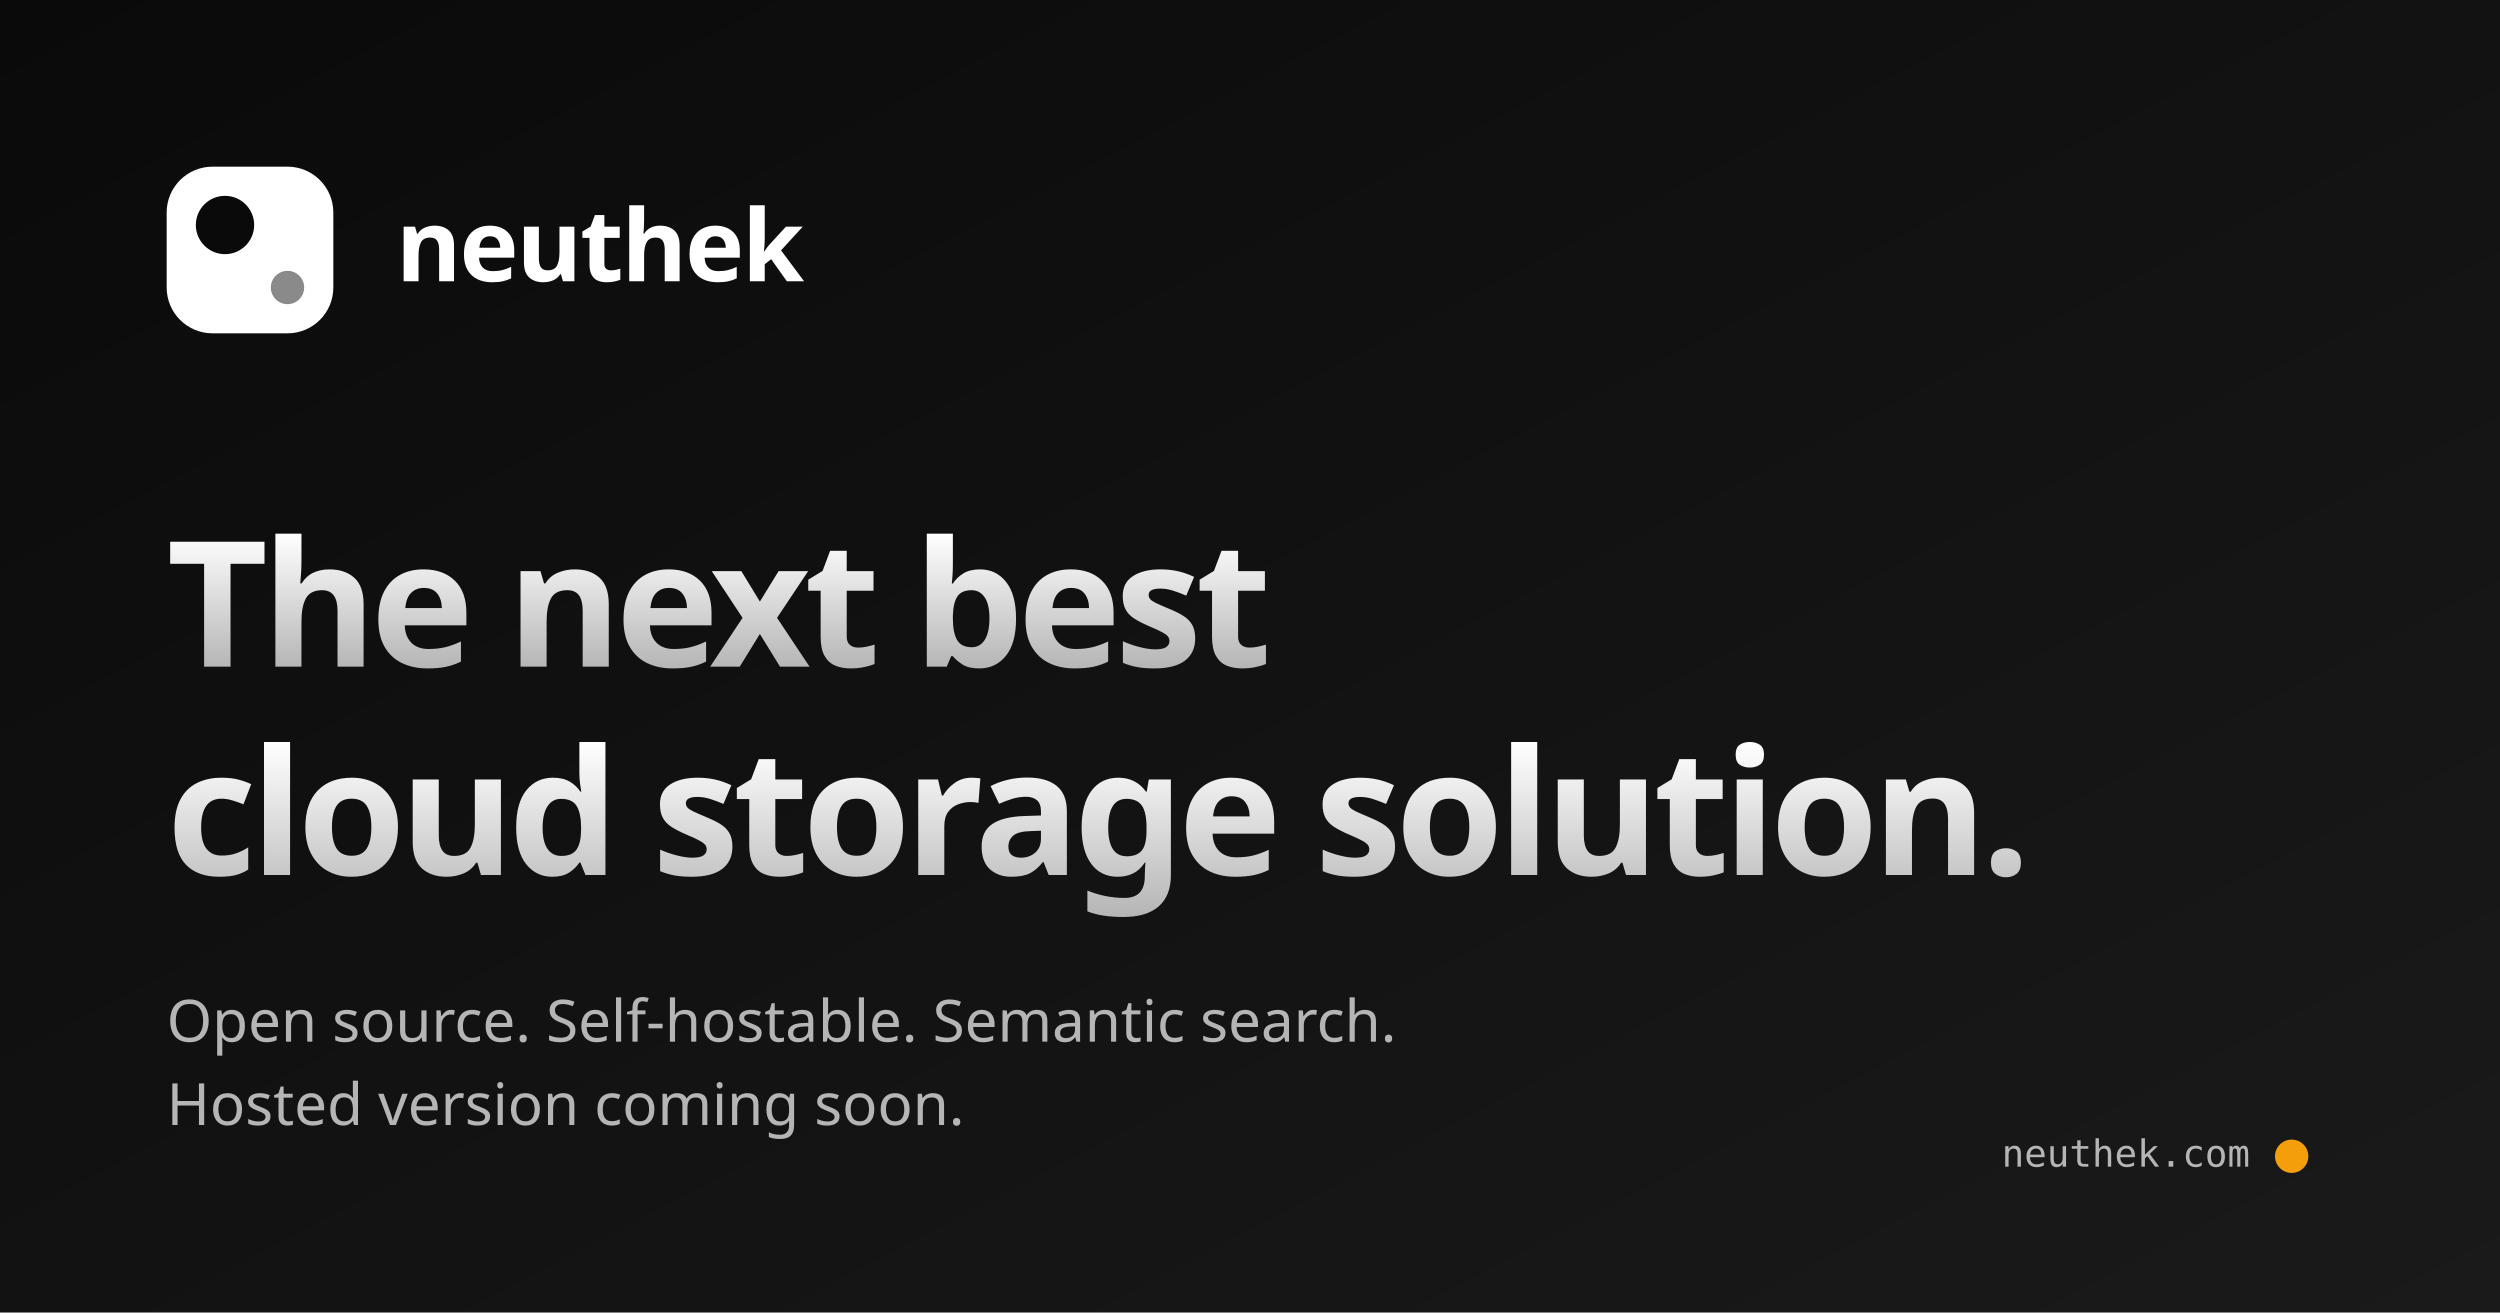
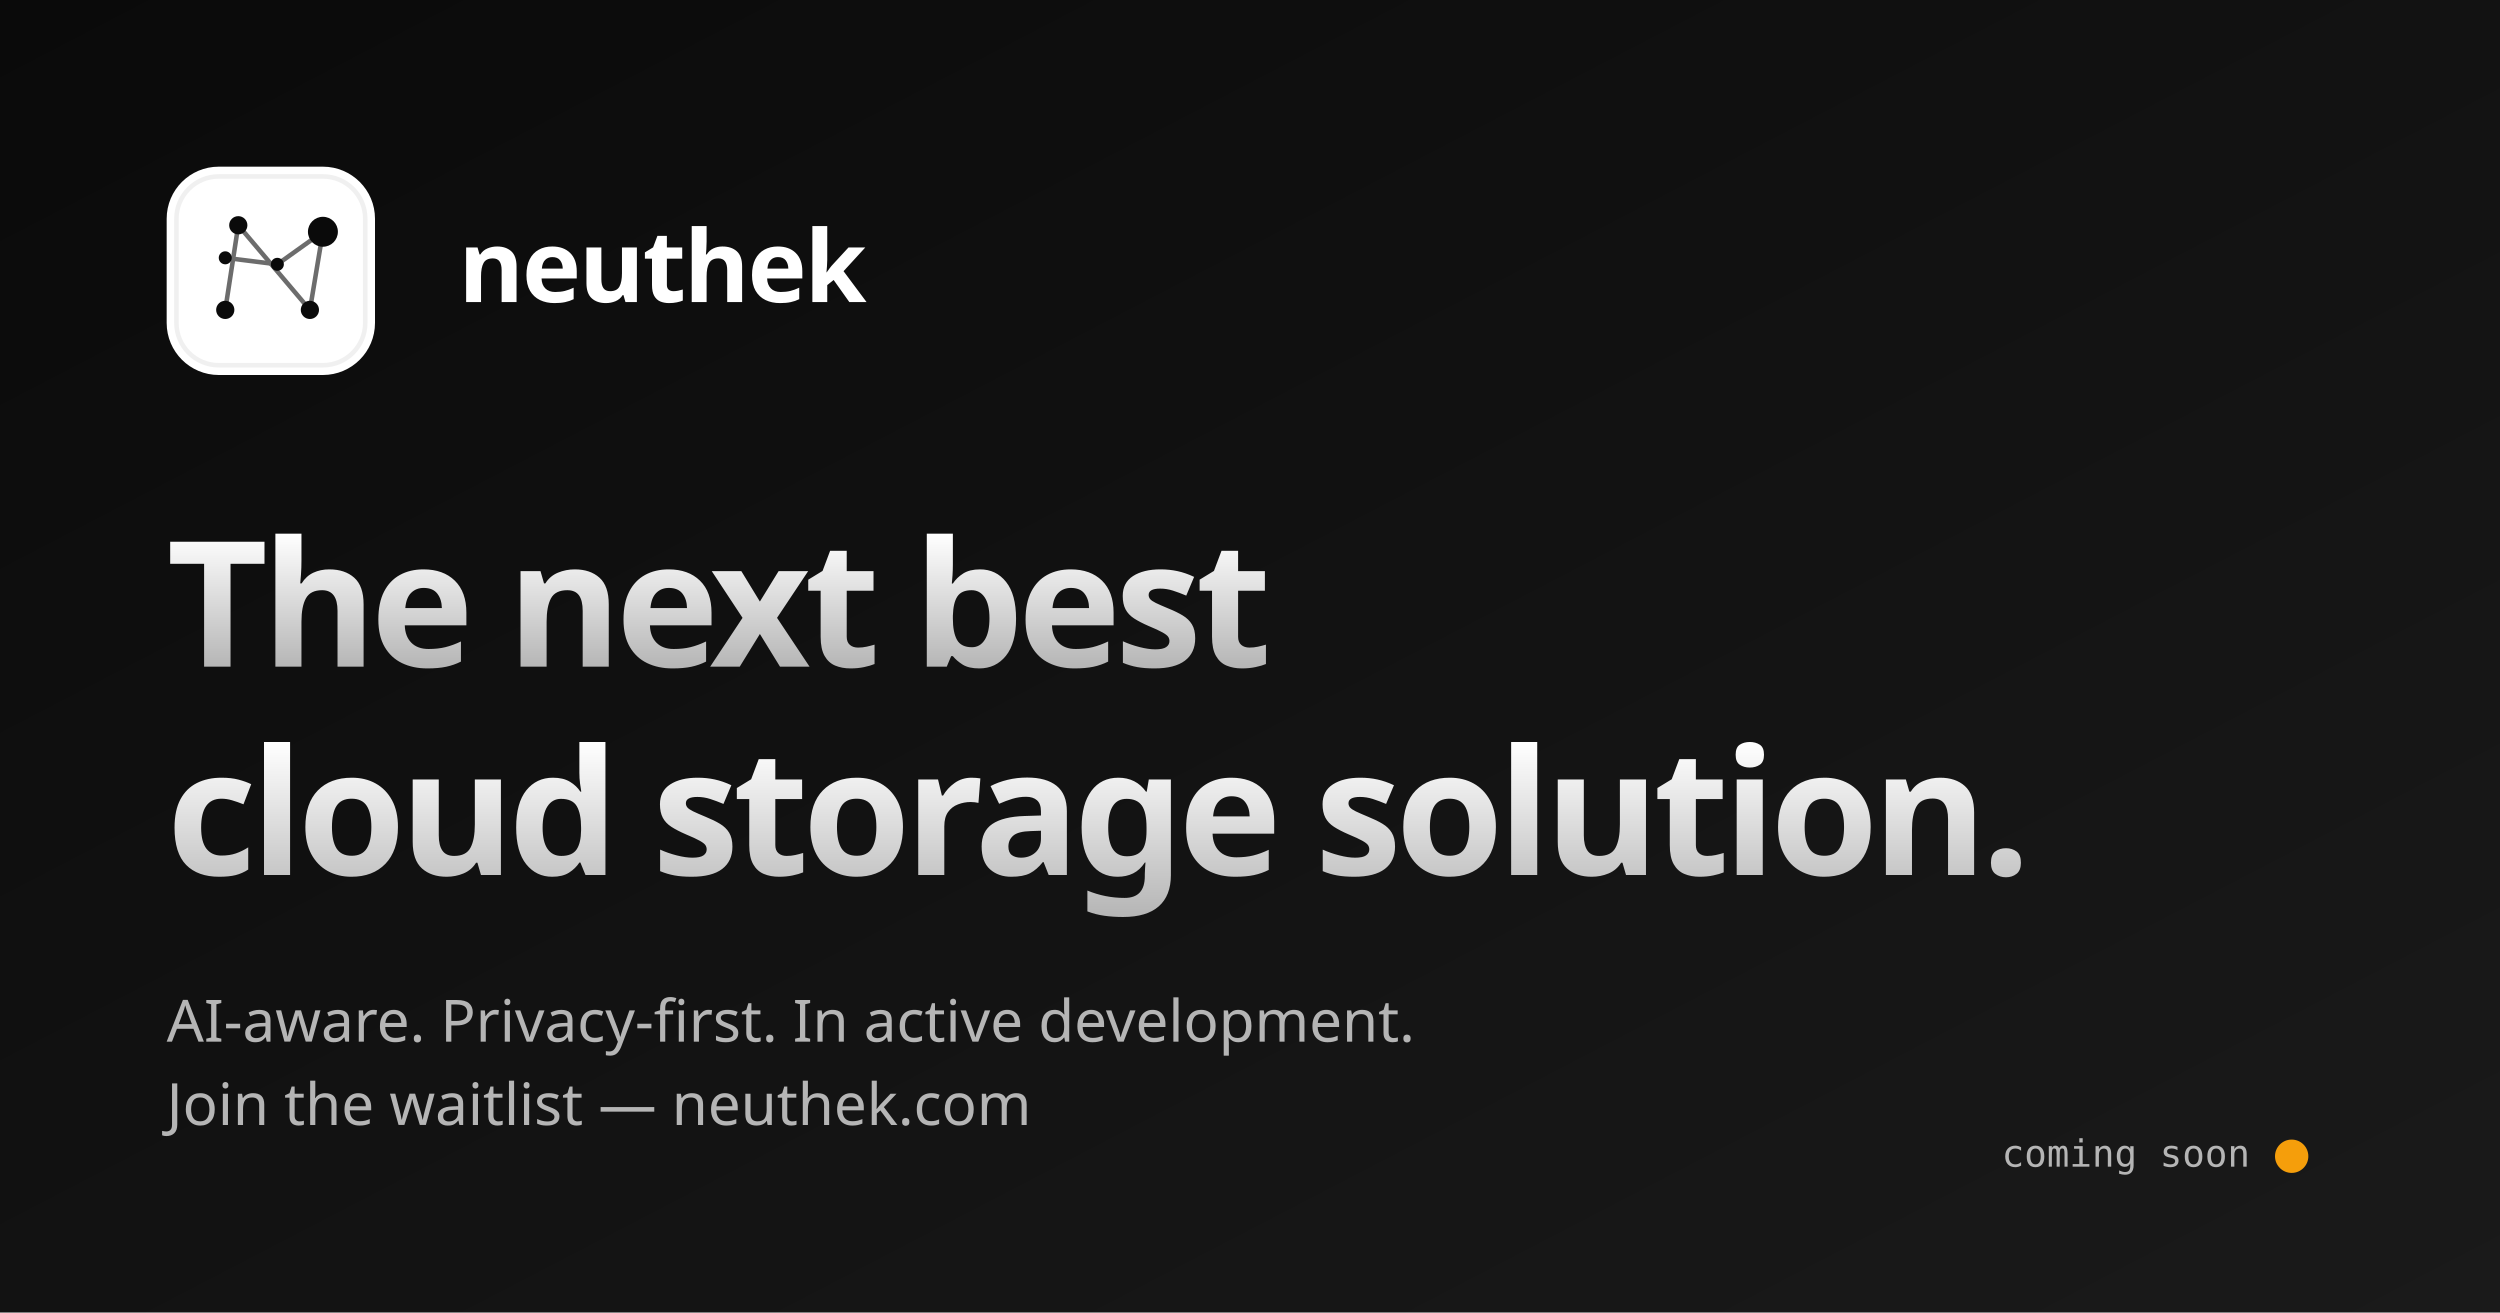
<svg xmlns="http://www.w3.org/2000/svg" viewBox="0 0 1200 630" width="1200" height="630">
  <defs>
    <linearGradient id="bg" x1="0" y1="0" x2="1" y2="1">
      <stop offset="0" stop-color="#0a0a0a" />
      <stop offset="1" stop-color="#1a1a1a" />
    </linearGradient>
    <linearGradient id="ink" x1="0" y1="0" x2="0" y2="1">
      <stop offset="0" stop-color="#ffffff" />
      <stop offset="1" stop-color="#b5b5b5" />
    </linearGradient>
  </defs>
  <rect width="1200" height="630" fill="url(#bg)" />
-   <g transform="translate(80, 80)">
-     <rect width="80" height="80" rx="22" fill="#ffffff" />
-     <circle cx="28" cy="28" r="14" fill="#0a0a0a" />
-     <circle cx="58" cy="58" r="8" fill="#8a8a8a" />
+   <g transform="translate(80,80) scale(3.125)">
+     <rect x="0" y="0" width="32" height="32" rx="8" ry="8" fill="#ffffff" />
+     <rect x="1.5" y="1.5" width="29" height="29" rx="6.5" ry="6.5" fill="none" stroke="rgba(0,0,0,0.06)" stroke-width="0.7" />
+     <g stroke="#0a0a0a" stroke-width="0.7" stroke-linecap="round" opacity="0.6">
+       <line x1="9" y1="22" x2="11" y2="9" />
+       <line x1="11" y1="9" x2="22" y2="22" />
+       <line x1="22" y1="22" x2="24" y2="10" />
+       <line x1="9" y1="14" x2="17" y2="15" />
+       <line x1="17" y1="15" x2="24" y2="10" />
+     </g>
+     <g fill="#0a0a0a">
+       <circle cx="9" cy="22" r="1.4" />
+       <circle cx="11" cy="9" r="1.4" />
+       <circle cx="22" cy="22" r="1.4" />
+       <circle cx="9" cy="14" r="1.0" />
+       <circle cx="17" cy="15" r="1.0" />
+       <circle cx="24" cy="10" r="2.3" />
+     </g>
  </g>
-   <text x="190" y="135" font-family="Geist, system-ui, sans-serif" font-weight="600" font-size="48" fill="#ffffff" letter-spacing="-1">
+   <text x="220" y="145" font-family="Geist, system-ui, sans-serif" font-weight="600" font-size="48" fill="#ffffff" letter-spacing="-1">
    neuthek
  </text>
  <text x="80" y="320" font-family="Geist, system-ui, sans-serif" font-weight="600" font-size="84" letter-spacing="-3" fill="url(#ink)">
    The next best
  </text>
  <text x="80" y="420" font-family="Geist, system-ui, sans-serif" font-weight="600" font-size="84" letter-spacing="-3" fill="url(#ink)">
    cloud storage solution.
  </text>
  <text x="80" y="500" font-family="Geist, system-ui, sans-serif" font-weight="400" font-size="28" fill="#b5b5b5">
-     Open source. Self-hostable. Semantic search.
+     AI-aware. Privacy-first. In active development.
  </text>
  <text x="80" y="540" font-family="Geist, system-ui, sans-serif" font-weight="400" font-size="28" fill="#b5b5b5">
-     Hosted version coming soon.
+     Join the waitlist — neuthek.com
  </text>
  <circle cx="1100" cy="555" r="8" fill="#f59e0b" />
  <text x="1080" y="560" font-family="Geist Mono, monospace" font-size="18" fill="#b5b5b5" text-anchor="end">
-     neuthek.com
+     coming soon
  </text>
</svg>
